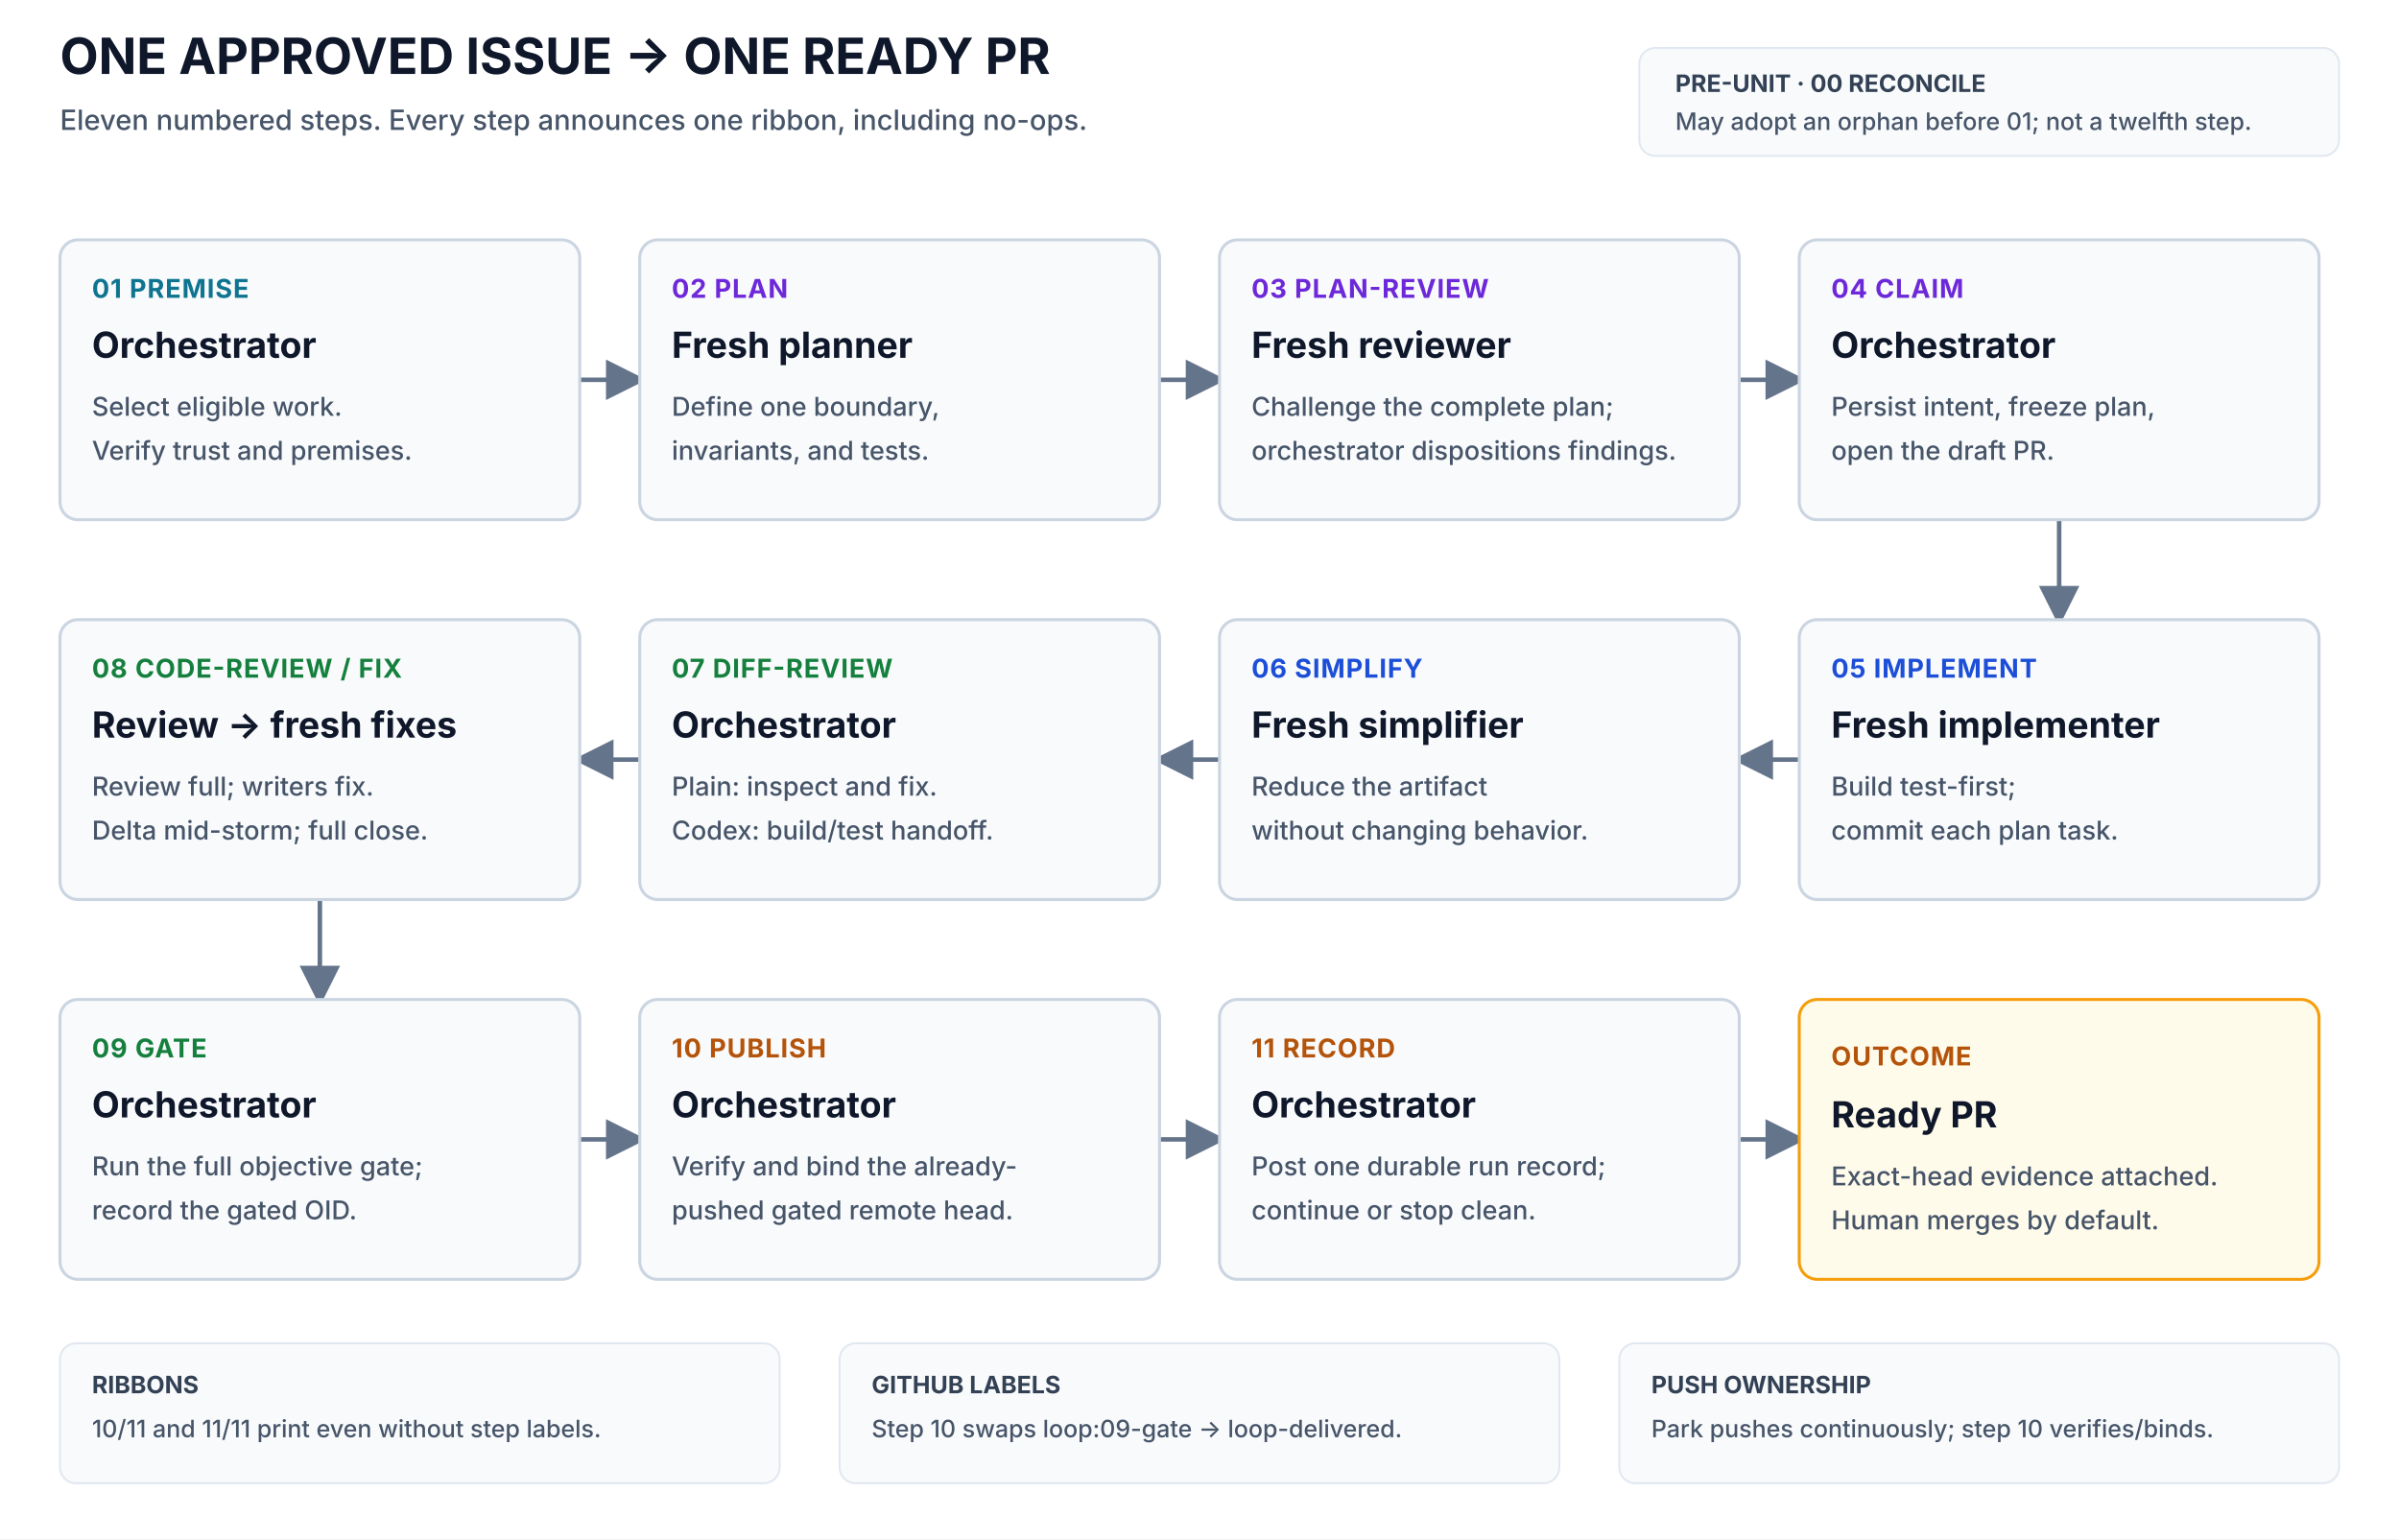
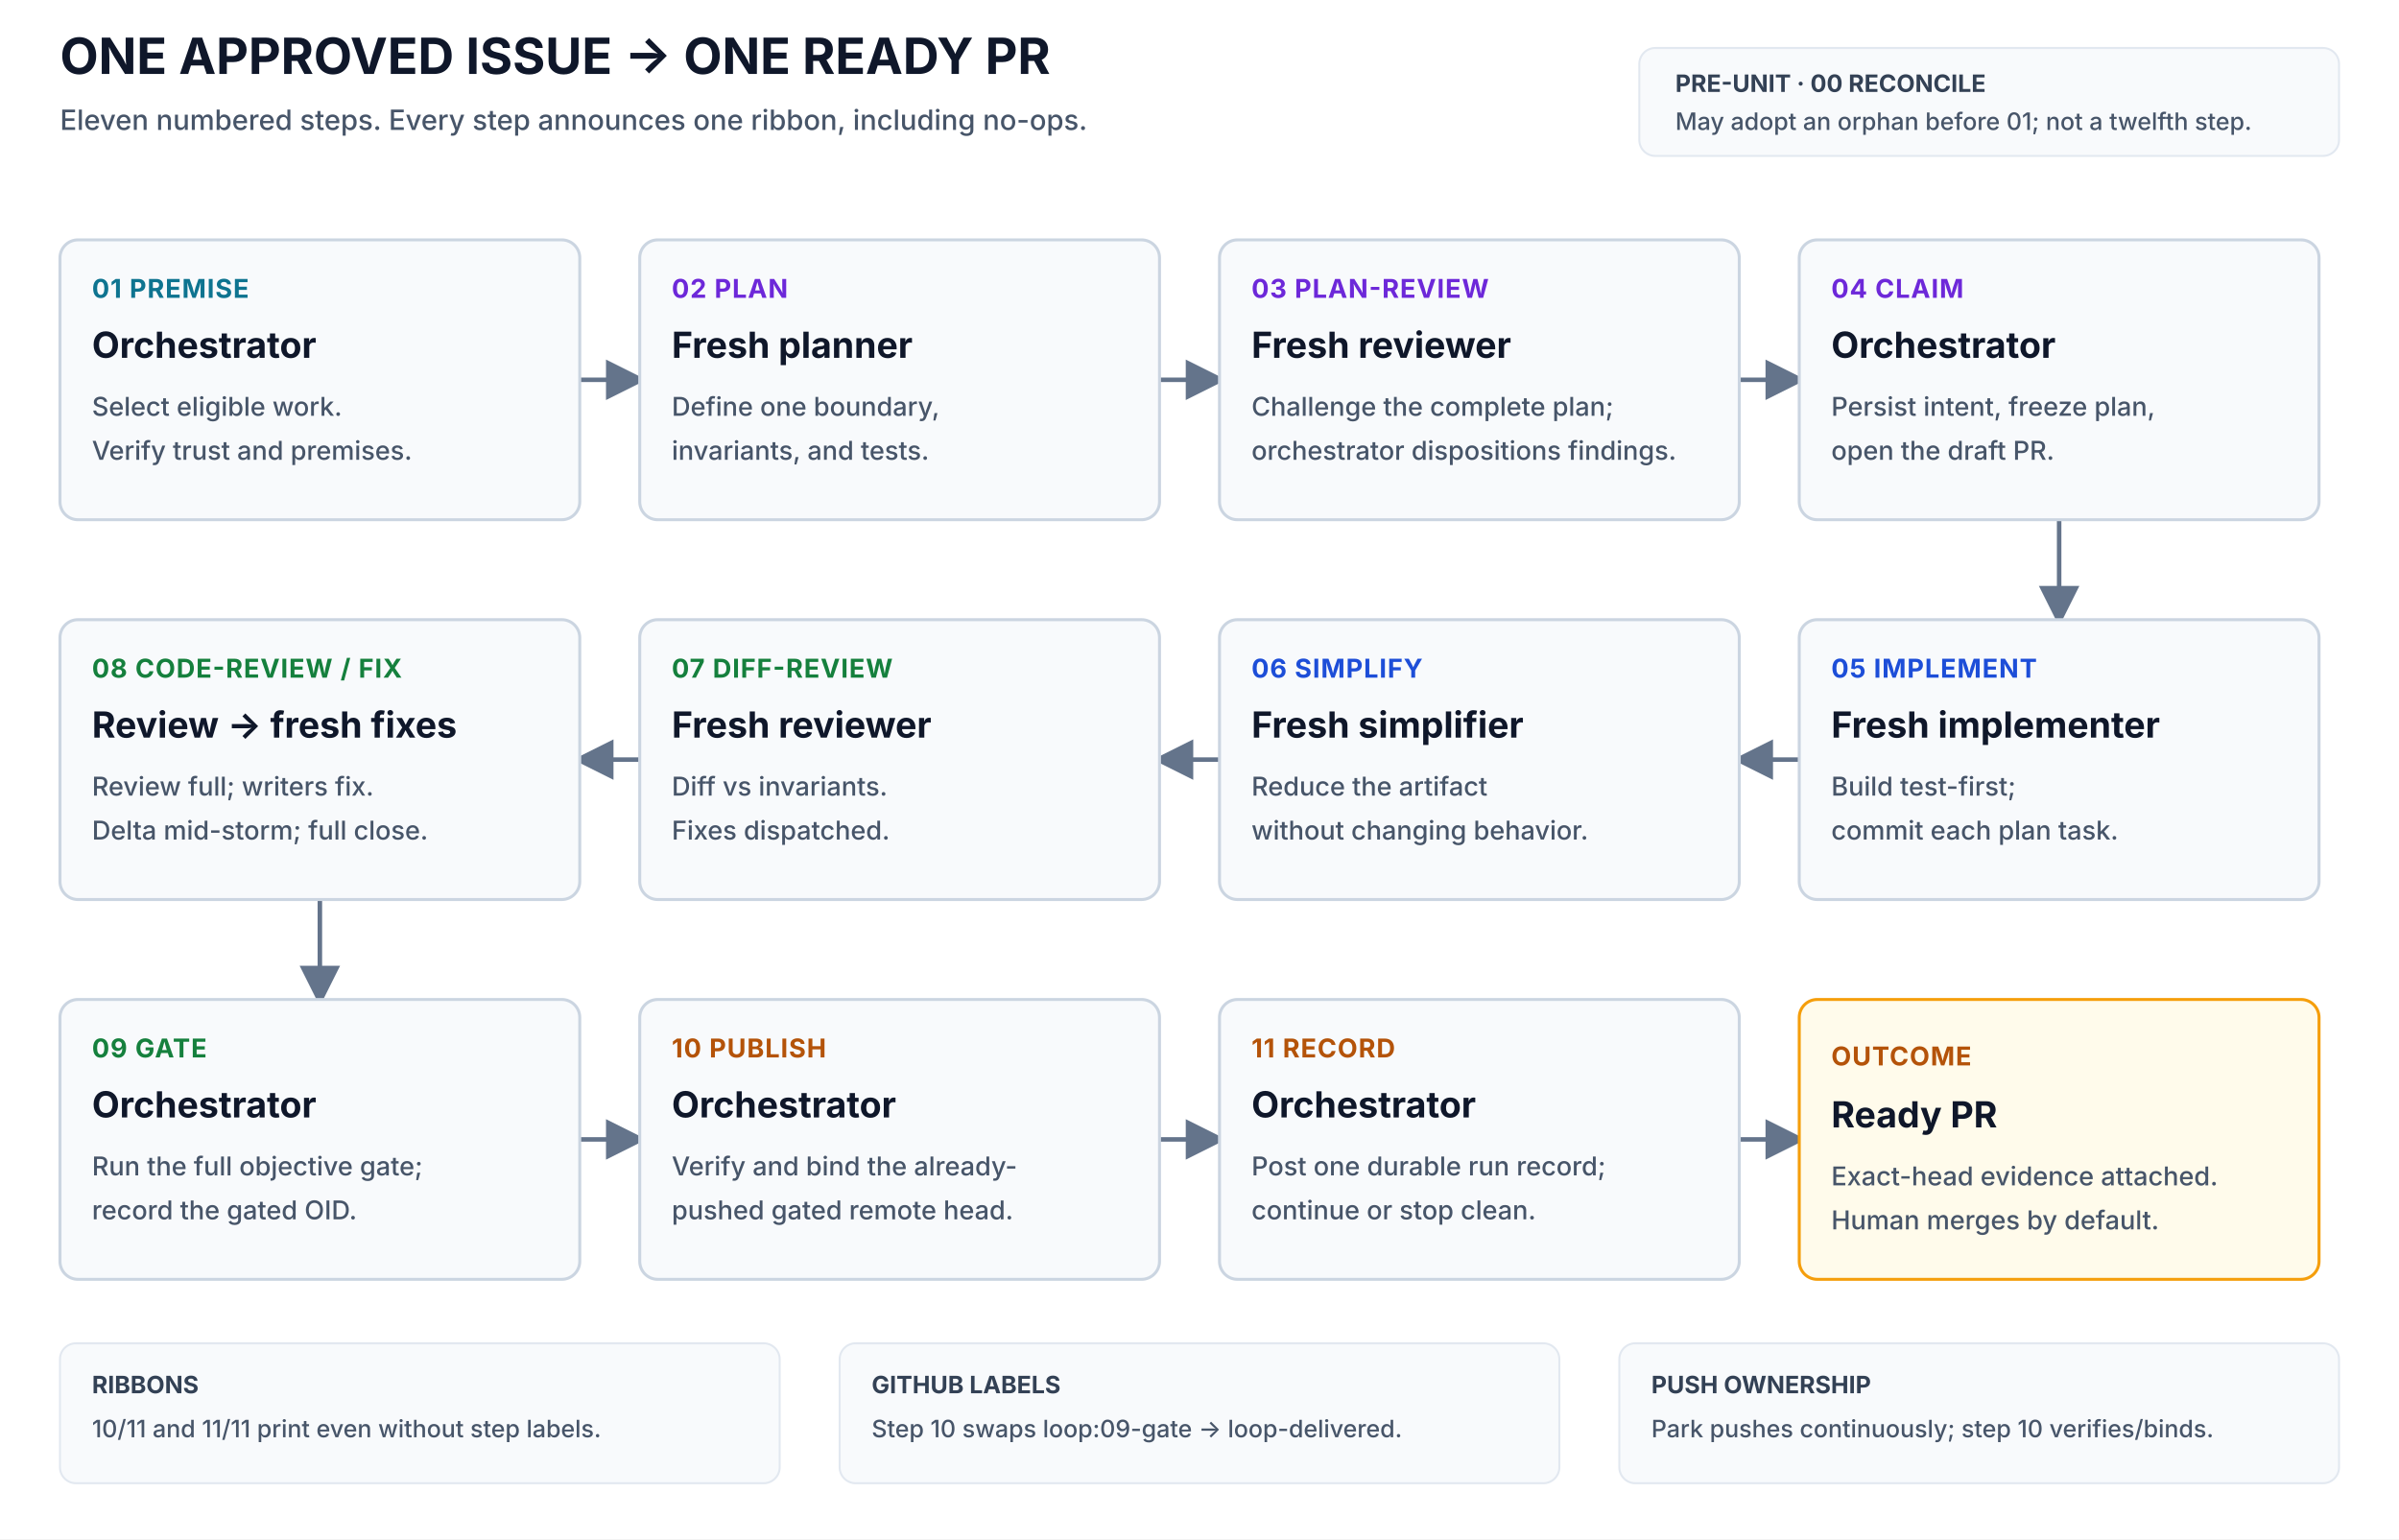
<svg xmlns="http://www.w3.org/2000/svg" width="1200" height="770" viewBox="0 0 1200 770" role="img" aria-labelledby="title desc" style="max-width:100%;height:auto">
  <defs>
    <marker id="arrow" markerWidth="9" markerHeight="9" refX="7.5" refY="4.5" orient="auto" markerUnits="strokeWidth">
      <path d="M0 0L9 4.5L0 9Z" fill="#64748b" />
    </marker>
    <style>
      svg { container-type: inline-size; }
      .bg { fill: #ffffff; }
      .card { fill: #f8fafc; stroke: #cbd5e1; stroke-width: 1.5; }
      .outcome { fill: #fffbeb; stroke: #f59e0b; stroke-width: 1.5; }
      .note-card { fill: #f8fafc; stroke: #e2e8f0; stroke-width: 1; }
      .heading { fill: #0f172a; font: 750 25px Inter, ui-sans-serif, system-ui, sans-serif; }
      .subtitle { fill: #475569; font: 450 14px Inter, ui-sans-serif, system-ui, sans-serif; }
      .step { font: 750 13px Inter, ui-sans-serif, system-ui, sans-serif; letter-spacing: 0.45px; }
      .card-title { fill: #0f172a; font: 700 18px Inter, ui-sans-serif, system-ui, sans-serif; }
      .copy { fill: #475569; font: 450 13px Inter, ui-sans-serif, system-ui, sans-serif; }
      .note-title { fill: #334155; font: 700 12px Inter, ui-sans-serif, system-ui, sans-serif; }
      .note { fill: #475569; font: 450 12px Inter, ui-sans-serif, system-ui, sans-serif; }
      .flow { fill: none; stroke: #64748b; stroke-width: 2.25; marker-end: url(#arrow); }
      .mobile-flow, .mobile-note { display: none; }
      @media (prefers-color-scheme: dark) {
        .bg { fill: #0d1117; }
        .card, .note-card { fill: #161b22; stroke: #30363d; }
        .outcome { fill: #272115; stroke: #d29922; }
        .heading, .card-title, .step { fill: #f0f6fc; }
        .subtitle, .copy, .note { fill: #b1bac4; }
        .note-title { fill: #d0d7de; }
      }
      @container (max-width: 600px) {
        .desktop-flow, .desktop-note, .copy { display: none; }
        .mobile-flow, .mobile-note { display: inline; }
        .heading { font-size: 42px; }
        .subtitle { font-size: 30px; }
        .step { font-size: 38px; letter-spacing: 0.2px; }
        .card-title { font-size: 42px; transform: translateY(14px); }
        .card, .outcome { width: 540px; height: 100px; }
        #step-01 { transform: translate(30px, 80px); }
        #step-02 { transform: translate(630px, 80px); }
        #step-03 { transform: translate(630px, 190px); }
        #step-04 { transform: translate(30px, 190px); }
        #step-05 { transform: translate(30px, 300px); }
        #step-06 { transform: translate(630px, 300px); }
        #step-07 { transform: translate(630px, 410px); }
        #step-08 { transform: translate(30px, 410px); }
        #step-09 { transform: translate(30px, 520px); }
        #step-10 { transform: translate(630px, 520px); }
        #step-11 { transform: translate(630px, 630px); }
        #outcome { transform: translate(30px, 630px); }
      }
    </style>
  </defs>
  <rect class="bg" width="1200" height="770" />
  <text x="30" y="37" class="heading">ONE APPROVED ISSUE → ONE READY PR</text>
  <g class="desktop-note">
    <text x="30" y="65" class="subtitle">Eleven numbered steps. Every step announces one ribbon, including no-ops.</text>
    <g>
      <rect x="820" y="24" width="350" height="54" rx="8" class="note-card" />
      <text x="838" y="46" class="note-title">PRE-UNIT · 00 RECONCILE</text>
      <text x="838" y="65" class="note">May adopt an orphan before 01; not a twelfth step.</text>
    </g>
  </g>
  <text x="30" y="68" class="subtitle mobile-note">00 RECONCILE is pre-unit · 11 ribboned steps follow</text>
  <g class="desktop-flow">
    <path class="flow" d="M290 190H320" />
    <path class="flow" d="M580 190H610" />
    <path class="flow" d="M870 190H900" />
    <path class="flow" d="M1030 260V310" />
    <path class="flow" d="M900 380H870" />
    <path class="flow" d="M610 380H580" />
    <path class="flow" d="M320 380H290" />
    <path class="flow" d="M160 450V500" />
    <path class="flow" d="M290 570H320" />
    <path class="flow" d="M580 570H610" />
    <path class="flow" d="M870 570H900" />
  </g>
  <g class="mobile-flow">
    <path class="flow" d="M570 130H630" />
    <path class="flow" d="M900 180V190" />
    <path class="flow" d="M630 240H570" />
    <path class="flow" d="M300 290V300" />
    <path class="flow" d="M570 350H630" />
    <path class="flow" d="M900 400V410" />
    <path class="flow" d="M630 460H570" />
    <path class="flow" d="M300 510V520" />
    <path class="flow" d="M570 570H630" />
    <path class="flow" d="M900 620V630" />
    <path class="flow" d="M630 680H570" />
  </g>
  <g id="step-01" transform="translate(30 120)">
    <rect class="card" width="260" height="140" rx="9" />
    <text x="16" y="29" class="step" fill="#0e7490">01 PREMISE</text>
    <text x="16" y="59" class="card-title">Orchestrator</text>
    <text x="16" y="88" class="copy">Select eligible work.</text>
    <text x="16" y="110" class="copy">Verify trust and premises.</text>
  </g>
  <g id="step-02" transform="translate(320 120)">
    <rect class="card" width="260" height="140" rx="9" />
    <text x="16" y="29" class="step" fill="#6d28d9">02 PLAN</text>
    <text x="16" y="59" class="card-title">Fresh planner</text>
    <text x="16" y="88" class="copy">Define one boundary,</text>
    <text x="16" y="110" class="copy">invariants, and tests.</text>
  </g>
  <g id="step-03" transform="translate(610 120)">
    <rect class="card" width="260" height="140" rx="9" />
    <text x="16" y="29" class="step" fill="#6d28d9">03 PLAN-REVIEW</text>
    <text x="16" y="59" class="card-title">Fresh reviewer</text>
    <text x="16" y="88" class="copy">Challenge the complete plan;</text>
    <text x="16" y="110" class="copy">orchestrator dispositions findings.</text>
  </g>
  <g id="step-04" transform="translate(900 120)">
    <rect class="card" width="260" height="140" rx="9" />
    <text x="16" y="29" class="step" fill="#6d28d9">04 CLAIM</text>
    <text x="16" y="59" class="card-title">Orchestrator</text>
    <text x="16" y="88" class="copy">Persist intent, freeze plan,</text>
    <text x="16" y="110" class="copy">open the draft PR.</text>
  </g>
  <g id="step-05" transform="translate(900 310)">
    <rect class="card" width="260" height="140" rx="9" />
    <text x="16" y="29" class="step" fill="#1d4ed8">05 IMPLEMENT</text>
    <text x="16" y="59" class="card-title">Fresh implementer</text>
    <text x="16" y="88" class="copy">Build test-first;</text>
    <text x="16" y="110" class="copy">commit each plan task.</text>
  </g>
  <g id="step-06" transform="translate(610 310)">
    <rect class="card" width="260" height="140" rx="9" />
    <text x="16" y="29" class="step" fill="#1d4ed8">06 SIMPLIFY</text>
    <text x="16" y="59" class="card-title">Fresh simplifier</text>
    <text x="16" y="88" class="copy">Reduce the artifact</text>
    <text x="16" y="110" class="copy">without changing behavior.</text>
  </g>
  <g id="step-07" transform="translate(320 310)">
    <rect class="card" width="260" height="140" rx="9" />
    <text x="16" y="29" class="step" fill="#15803d">07 DIFF-REVIEW</text>
-     <text x="16" y="59" class="card-title">Orchestrator</text>
-     <text x="16" y="88" class="copy">Plain: inspect and fix.</text>
-     <text x="16" y="110" class="copy">Codex: build/test handoff.</text>
+     <text x="16" y="59" class="card-title">Fresh reviewer</text>
+     <text x="16" y="88" class="copy">Diff vs invariants.</text>
+     <text x="16" y="110" class="copy">Fixes dispatched.</text>
  </g>
  <g id="step-08" transform="translate(30 310)">
    <rect class="card" width="260" height="140" rx="9" />
    <text x="16" y="29" class="step" fill="#15803d">08 CODE-REVIEW / FIX</text>
    <text x="16" y="59" class="card-title">Review → fresh fixes</text>
    <text x="16" y="88" class="copy">Review full; writers fix.</text>
    <text x="16" y="110" class="copy">Delta mid-storm; full close.</text>
  </g>
  <g id="step-09" transform="translate(30 500)">
    <rect class="card" width="260" height="140" rx="9" />
    <text x="16" y="29" class="step" fill="#15803d">09 GATE</text>
    <text x="16" y="59" class="card-title">Orchestrator</text>
    <text x="16" y="88" class="copy">Run the full objective gate;</text>
    <text x="16" y="110" class="copy">record the gated OID.</text>
  </g>
  <g id="step-10" transform="translate(320 500)">
    <rect class="card" width="260" height="140" rx="9" />
    <text x="16" y="29" class="step" fill="#b45309">10 PUBLISH</text>
    <text x="16" y="59" class="card-title">Orchestrator</text>
    <text x="16" y="88" class="copy">Verify and bind the already-</text>
    <text x="16" y="110" class="copy">pushed gated remote head.</text>
  </g>
  <g id="step-11" transform="translate(610 500)">
    <rect class="card" width="260" height="140" rx="9" />
    <text x="16" y="29" class="step" fill="#b45309">11 RECORD</text>
    <text x="16" y="59" class="card-title">Orchestrator</text>
    <text x="16" y="88" class="copy">Post one durable run record;</text>
    <text x="16" y="110" class="copy">continue or stop clean.</text>
  </g>
  <g id="outcome" transform="translate(900 500)">
    <rect class="outcome" width="260" height="140" rx="9" />
    <text x="16" y="33" class="step" fill="#b45309">OUTCOME</text>
    <text x="16" y="64" class="card-title">Ready PR</text>
    <text x="16" y="93" class="copy">Exact-head evidence attached.</text>
    <text x="16" y="115" class="copy">Human merges by default.</text>
  </g>
  <g class="desktop-note">
    <g transform="translate(30 672)">
      <rect class="note-card" width="360" height="70" rx="8" />
      <text x="16" y="25" class="note-title">RIBBONS</text>
      <text x="16" y="47" class="note">10/11 and 11/11 print even without step labels.</text>
    </g>
    <g transform="translate(420 672)">
      <rect class="note-card" width="360" height="70" rx="8" />
      <text x="16" y="25" class="note-title">GITHUB LABELS</text>
      <text x="16" y="47" class="note">Step 10 swaps loop:09-gate → loop-delivered.</text>
    </g>
    <g transform="translate(810 672)">
      <rect class="note-card" width="360" height="70" rx="8" />
      <text x="16" y="25" class="note-title">PUSH OWNERSHIP</text>
      <text x="16" y="47" class="note">Park pushes continuously; step 10 verifies/binds.</text>
    </g>
  </g>
</svg>
